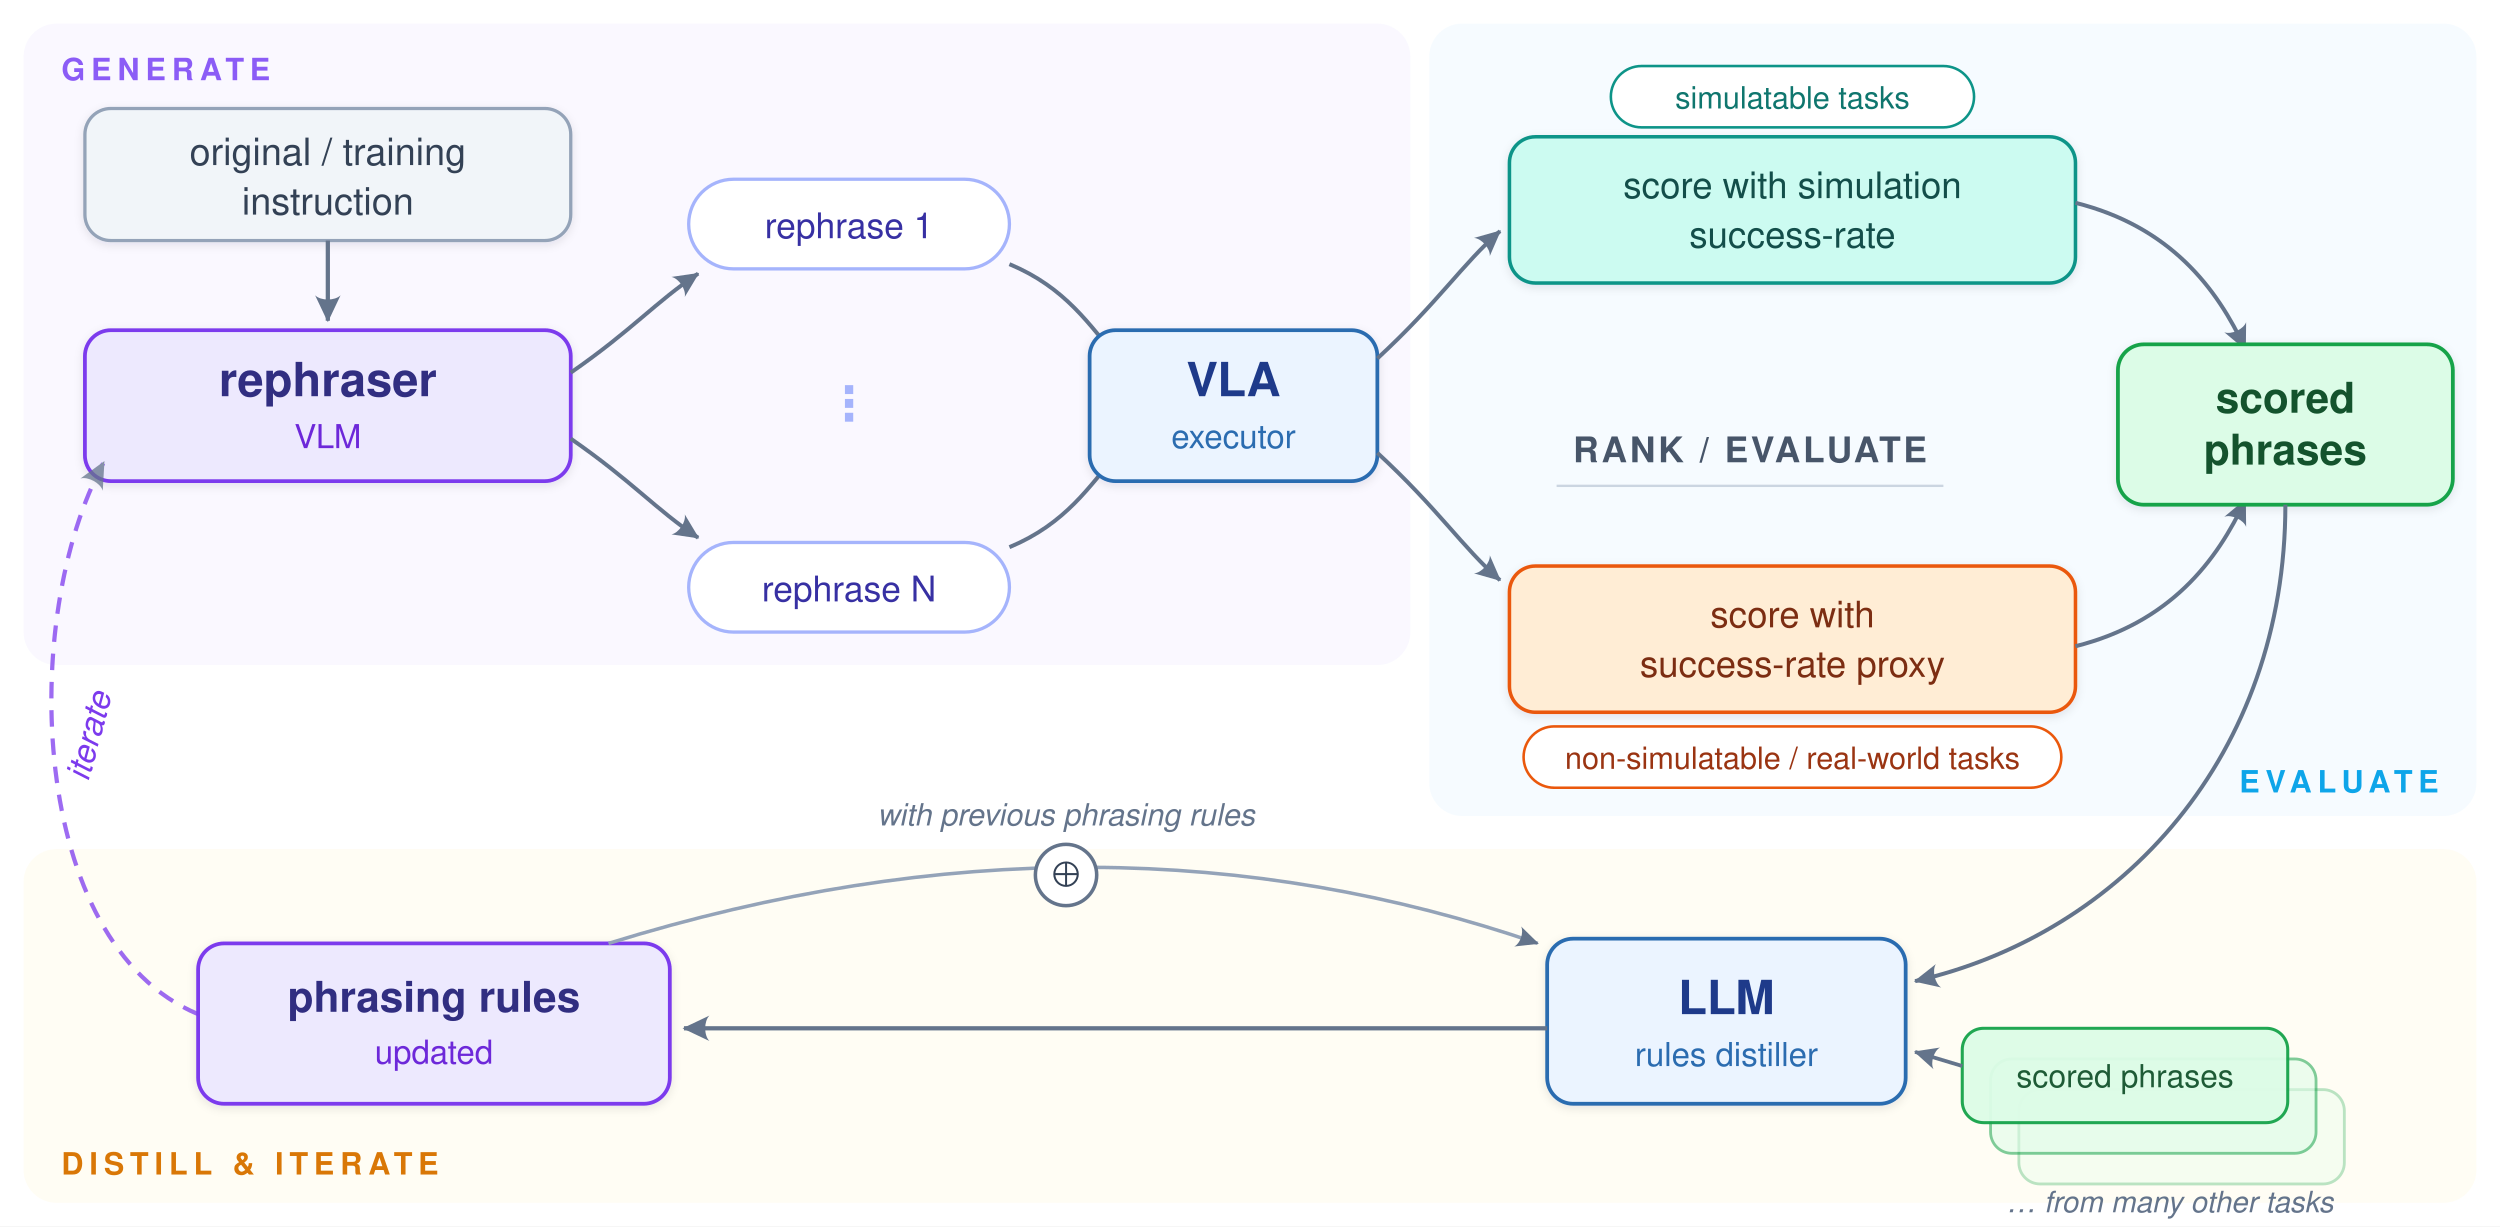
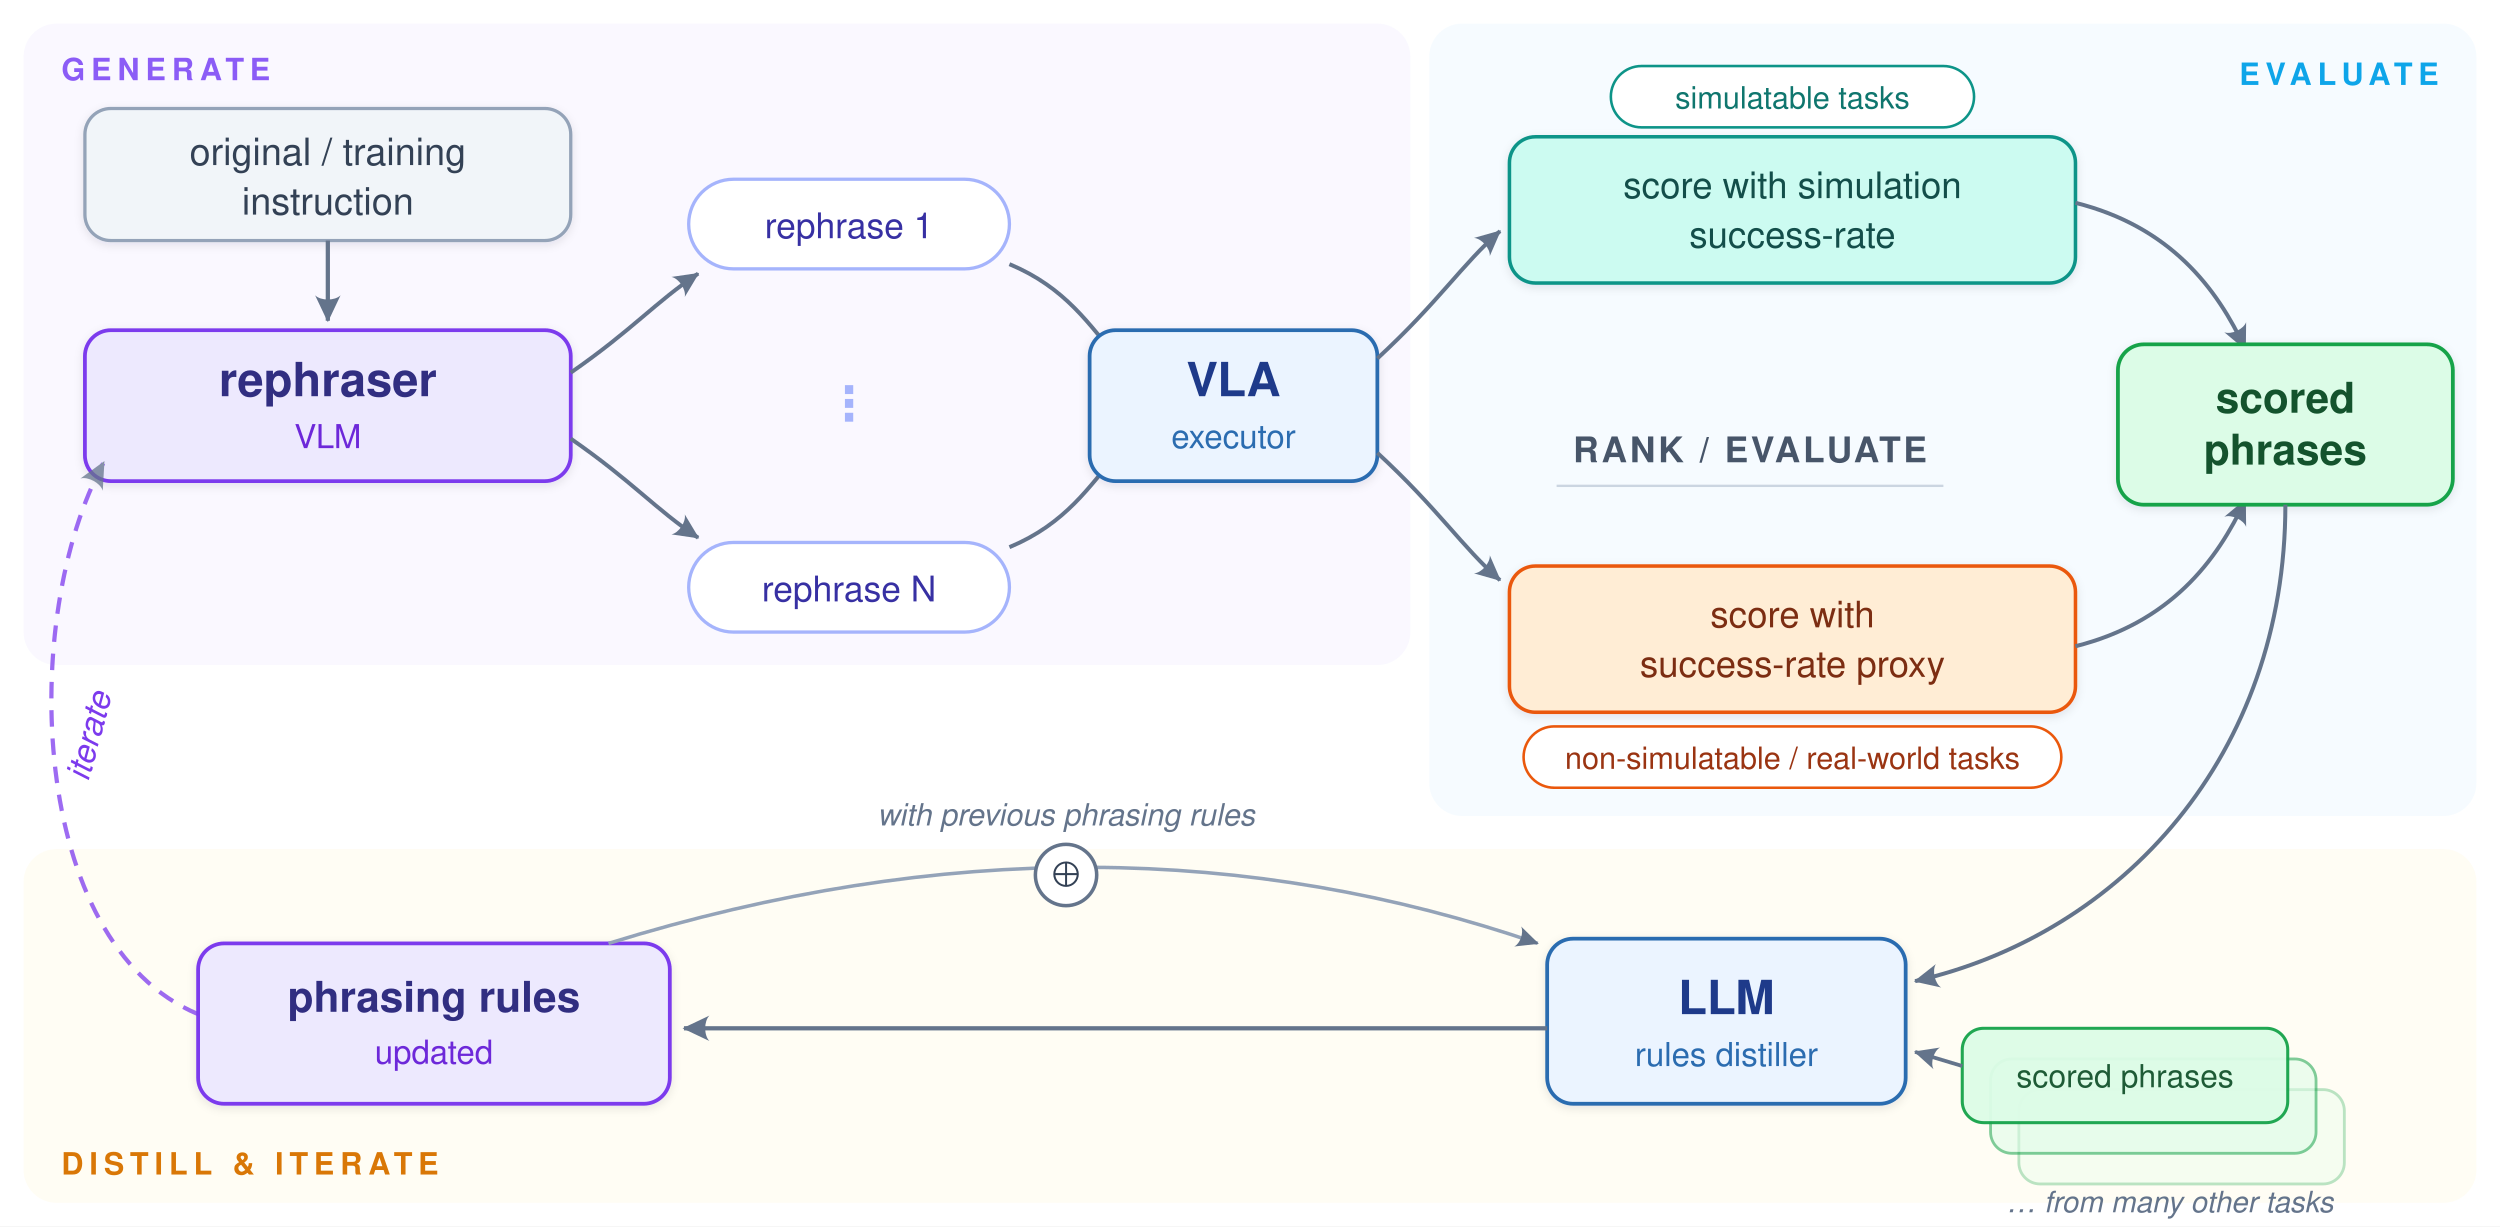
<svg xmlns="http://www.w3.org/2000/svg" viewBox="0 0 1060 520" font-family="Helvetica Neue, Helvetica, Arial, sans-serif">
  <defs>
    <marker id="arr" viewBox="0 0 12 12" refX="10" refY="6" markerWidth="8" markerHeight="8" orient="auto-start-reverse">
      <path d="M 1 1.5 L 10.5 6 L 1 10.5 C 3 8.5, 3 3.5, 1 1.5 z" fill="#64748b" />
    </marker>
    <filter id="soft" x="-20%" y="-20%" width="140%" height="140%">
      <feDropShadow dx="0" dy="1.2" stdDeviation="2" flood-color="#0f172a" flood-opacity="0.10" />
    </filter>
  </defs>
  <rect width="1060" height="520" fill="white" />
  <rect x="10" y="10" width="588" height="272" rx="14" fill="#f5f3ff" opacity="0.55" />
  <text x="26" y="34" font-size="13" letter-spacing="2.5" fill="#8b5cf6" font-weight="bold">GENERATE</text>
  <rect x="606" y="10" width="444" height="336" rx="14" fill="#f0f9ff" opacity="0.6" />
-   <text x="1034" y="336" font-size="13" letter-spacing="2.5" fill="#0ea5e9" font-weight="bold" text-anchor="end">EVALUATE</text>
+   <text x="1034" y="36" font-size="13" letter-spacing="2.5" fill="#0ea5e9" font-weight="bold" text-anchor="end">EVALUATE</text>
  <rect x="10" y="360" width="1040" height="150" rx="14" fill="#fffbeb" opacity="0.55" />
  <text x="26" y="498" font-size="13" letter-spacing="2.5" fill="#d97706" font-weight="bold">DISTILL &amp; ITERATE</text>
  <rect x="36" y="46" width="206" height="56" rx="11" fill="#f1f5f9" stroke="#94a3b8" stroke-width="1.4" filter="url(#soft)" />
  <text x="139" y="70" font-size="16" text-anchor="middle" fill="#334155">original / training</text>
  <text x="139" y="91" font-size="16" text-anchor="middle" fill="#334155">instruction</text>
  <line x1="139" y1="102" x2="139" y2="136" stroke="#64748b" stroke-width="1.8" marker-end="url(#arr)" />
  <rect x="36" y="140" width="206" height="64" rx="11" fill="#ede9fe" stroke="#7c3aed" stroke-width="1.6" filter="url(#soft)" />
  <text x="139" y="168" font-size="20" font-weight="bold" text-anchor="middle" fill="#312e81">rephraser</text>
  <text x="139" y="190" font-size="14" text-anchor="middle" fill="#6d28d9">VLM</text>
  <path d="M 242 158 C 268 140, 278 128, 296 116" fill="none" stroke="#64748b" stroke-width="1.7" marker-end="url(#arr)" />
  <path d="M 242 186 C 268 204, 278 216, 296 228" fill="none" stroke="#64748b" stroke-width="1.7" marker-end="url(#arr)" />
  <rect x="292" y="76" width="136" height="38" rx="19" fill="white" stroke="#a5b4fc" stroke-width="1.4" />
  <text x="360" y="101" font-size="15" text-anchor="middle" fill="#3730a3">rephrase 1</text>
  <text x="360" y="178" font-size="20" text-anchor="middle" fill="#a5b4fc" font-weight="bold">⋮</text>
  <rect x="292" y="230" width="136" height="38" rx="19" fill="white" stroke="#a5b4fc" stroke-width="1.4" />
  <text x="360" y="255" font-size="15" text-anchor="middle" fill="#3730a3">rephrase N</text>
  <path d="M 428 112 C 452 122, 462 138, 474 152" fill="none" stroke="#64748b" stroke-width="1.7" marker-end="url(#arr)" />
  <path d="M 428 232 C 452 222, 462 206, 474 192" fill="none" stroke="#64748b" stroke-width="1.7" marker-end="url(#arr)" />
  <rect x="462" y="140" width="122" height="64" rx="11" fill="#ebf4ff" stroke="#2b6cb0" stroke-width="1.6" filter="url(#soft)" />
  <text x="523" y="168" font-size="20" font-weight="bold" text-anchor="middle" fill="#1e3a8a">VLA</text>
  <text x="523" y="190" font-size="14" text-anchor="middle" fill="#2b6cb0">executor</text>
  <text x="742" y="196" font-size="15" font-weight="bold" letter-spacing="1.2" text-anchor="middle" fill="#475569">RANK / EVALUATE</text>
  <line x1="660" y1="206" x2="824" y2="206" stroke="#cbd5e1" stroke-width="1" />
  <path d="M 584 152 C 610 128, 620 112, 636 98" fill="none" stroke="#64748b" stroke-width="1.7" marker-end="url(#arr)" />
  <rect x="640" y="58" width="240" height="62" rx="11" fill="#ccfbf1" stroke="#0d9488" stroke-width="1.5" filter="url(#soft)" />
  <text x="760" y="84" font-size="15.5" text-anchor="middle" fill="#134e4a">score with simulation</text>
  <text x="760" y="105" font-size="15.5" text-anchor="middle" fill="#134e4a">success-rate</text>
  <rect x="683" y="28" width="154" height="26" rx="13" fill="white" stroke="#0d9488" stroke-width="1.1" />
  <text x="760" y="46" font-size="13" text-anchor="middle" fill="#0f766e">simulatable tasks</text>
  <path d="M 584 192 C 610 216, 620 232, 636 246" fill="none" stroke="#64748b" stroke-width="1.7" marker-end="url(#arr)" />
  <rect x="640" y="240" width="240" height="62" rx="11" fill="#ffedd5" stroke="#ea580c" stroke-width="1.5" filter="url(#soft)" />
  <text x="760" y="266" font-size="15.5" text-anchor="middle" fill="#7c2d12">score with</text>
  <text x="760" y="287" font-size="15.5" text-anchor="middle" fill="#7c2d12">success-rate proxy</text>
  <rect x="646" y="308" width="228" height="26" rx="13" fill="white" stroke="#ea580c" stroke-width="1.1" />
  <text x="760" y="326" font-size="13" text-anchor="middle" fill="#9a3412">non-simulatable / real-world tasks</text>
  <path d="M 880 86 C 920 96, 940 122, 952 148" fill="none" stroke="#64748b" stroke-width="1.7" marker-end="url(#arr)" />
  <path d="M 880 274 C 920 264, 940 238, 952 212" fill="none" stroke="#64748b" stroke-width="1.7" marker-end="url(#arr)" />
  <rect x="898" y="146" width="142" height="68" rx="11" fill="#dcfce7" stroke="#16a34a" stroke-width="1.6" filter="url(#soft)" />
  <text x="969" y="175" font-size="18" font-weight="bold" text-anchor="middle" fill="#14532d">scored</text>
  <text x="969" y="197" font-size="18" font-weight="bold" text-anchor="middle" fill="#14532d">phrases</text>
  <path d="M 969 214 C 969 320, 900 396, 812 416" fill="none" stroke="#64748b" stroke-width="1.7" marker-end="url(#arr)" />
  <rect x="656" y="398" width="152" height="70" rx="11" fill="#ebf4ff" stroke="#2b6cb0" stroke-width="1.6" filter="url(#soft)" />
  <text x="732" y="430" font-size="20" font-weight="bold" text-anchor="middle" fill="#1e3a8a">LLM</text>
  <text x="732" y="452" font-size="14" text-anchor="middle" fill="#2b6cb0">rules distiller</text>
  <g opacity="0.30">
    <rect x="856" y="462" width="138" height="40" rx="9" fill="#dcfce7" stroke="#16a34a" stroke-width="1.2" />
  </g>
  <g opacity="0.55">
    <rect x="844" y="449" width="138" height="40" rx="9" fill="#dcfce7" stroke="#16a34a" stroke-width="1.2" />
  </g>
  <g opacity="0.95">
    <rect x="832" y="436" width="138" height="40" rx="9" fill="#dcfce7" stroke="#16a34a" stroke-width="1.3" />
    <text x="901" y="461" font-size="13.5" text-anchor="middle" fill="#14532d">scored phrases</text>
  </g>
  <line x1="832" y1="452" x2="812" y2="446" stroke="#64748b" stroke-width="1.6" marker-end="url(#arr)" />
  <text x="920" y="514" font-size="12.5" text-anchor="middle" font-style="italic" fill="#64748b">… from many other tasks</text>
  <line x1="656" y1="436" x2="290" y2="436" stroke="#64748b" stroke-width="1.8" marker-end="url(#arr)" />
  <rect x="84" y="400" width="200" height="68" rx="11" fill="#ede9fe" stroke="#7c3aed" stroke-width="1.6" filter="url(#soft)" />
  <text x="184" y="429" font-size="18" font-weight="bold" text-anchor="middle" fill="#312e81">phrasing rules</text>
  <text x="184" y="451" font-size="14" text-anchor="middle" fill="#6d28d9">updated</text>
  <path d="M 258 400 C 400 356, 530 358, 652 400" fill="none" stroke="#94a3b8" stroke-width="1.5" marker-end="url(#arr)" />
  <circle cx="452" cy="371" r="13" fill="white" stroke="#64748b" stroke-width="1.5" />
  <text x="452" y="376" font-size="15" text-anchor="middle" fill="#334155">⊕</text>
  <text x="452" y="350" font-size="13" text-anchor="middle" font-style="italic" fill="#64748b">with previous phrasing rules</text>
  <path d="M 84 430 C 12 400, 8 262, 44 196" fill="none" stroke="#7c3aed" stroke-width="1.8" stroke-dasharray="7,5" marker-end="url(#arr)" opacity="0.75" />
  <text x="30" y="322" font-size="14" fill="#7c3aed" font-style="italic" transform="rotate(-75 40 322)">iterate</text>
</svg>
